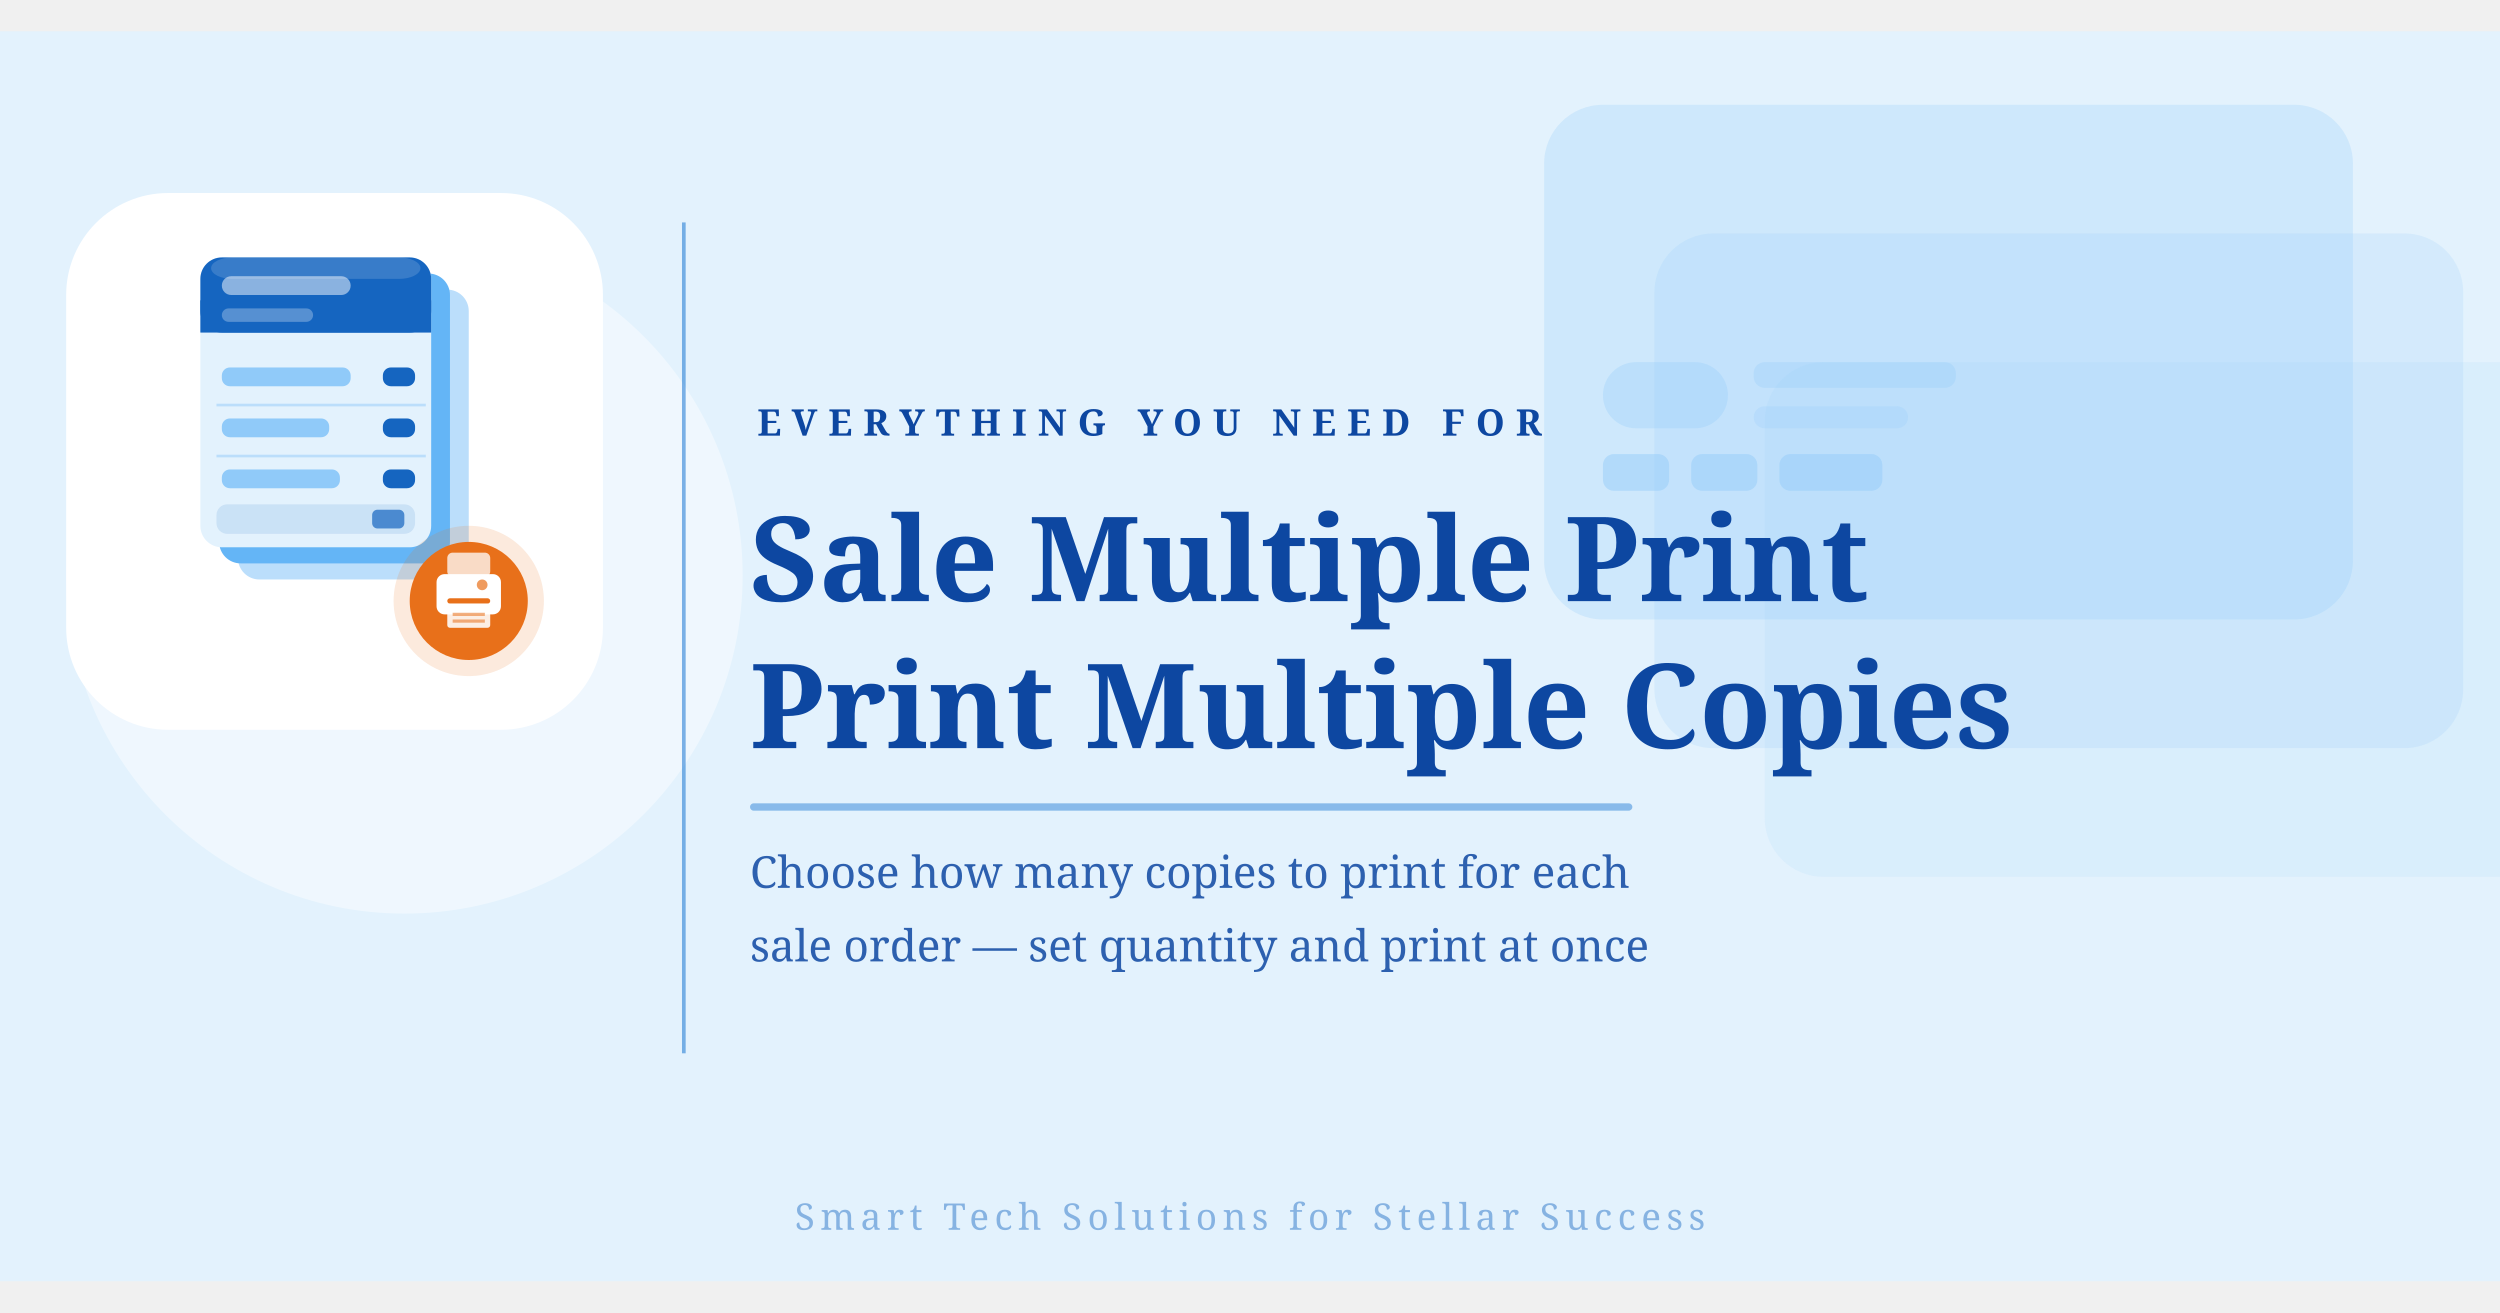
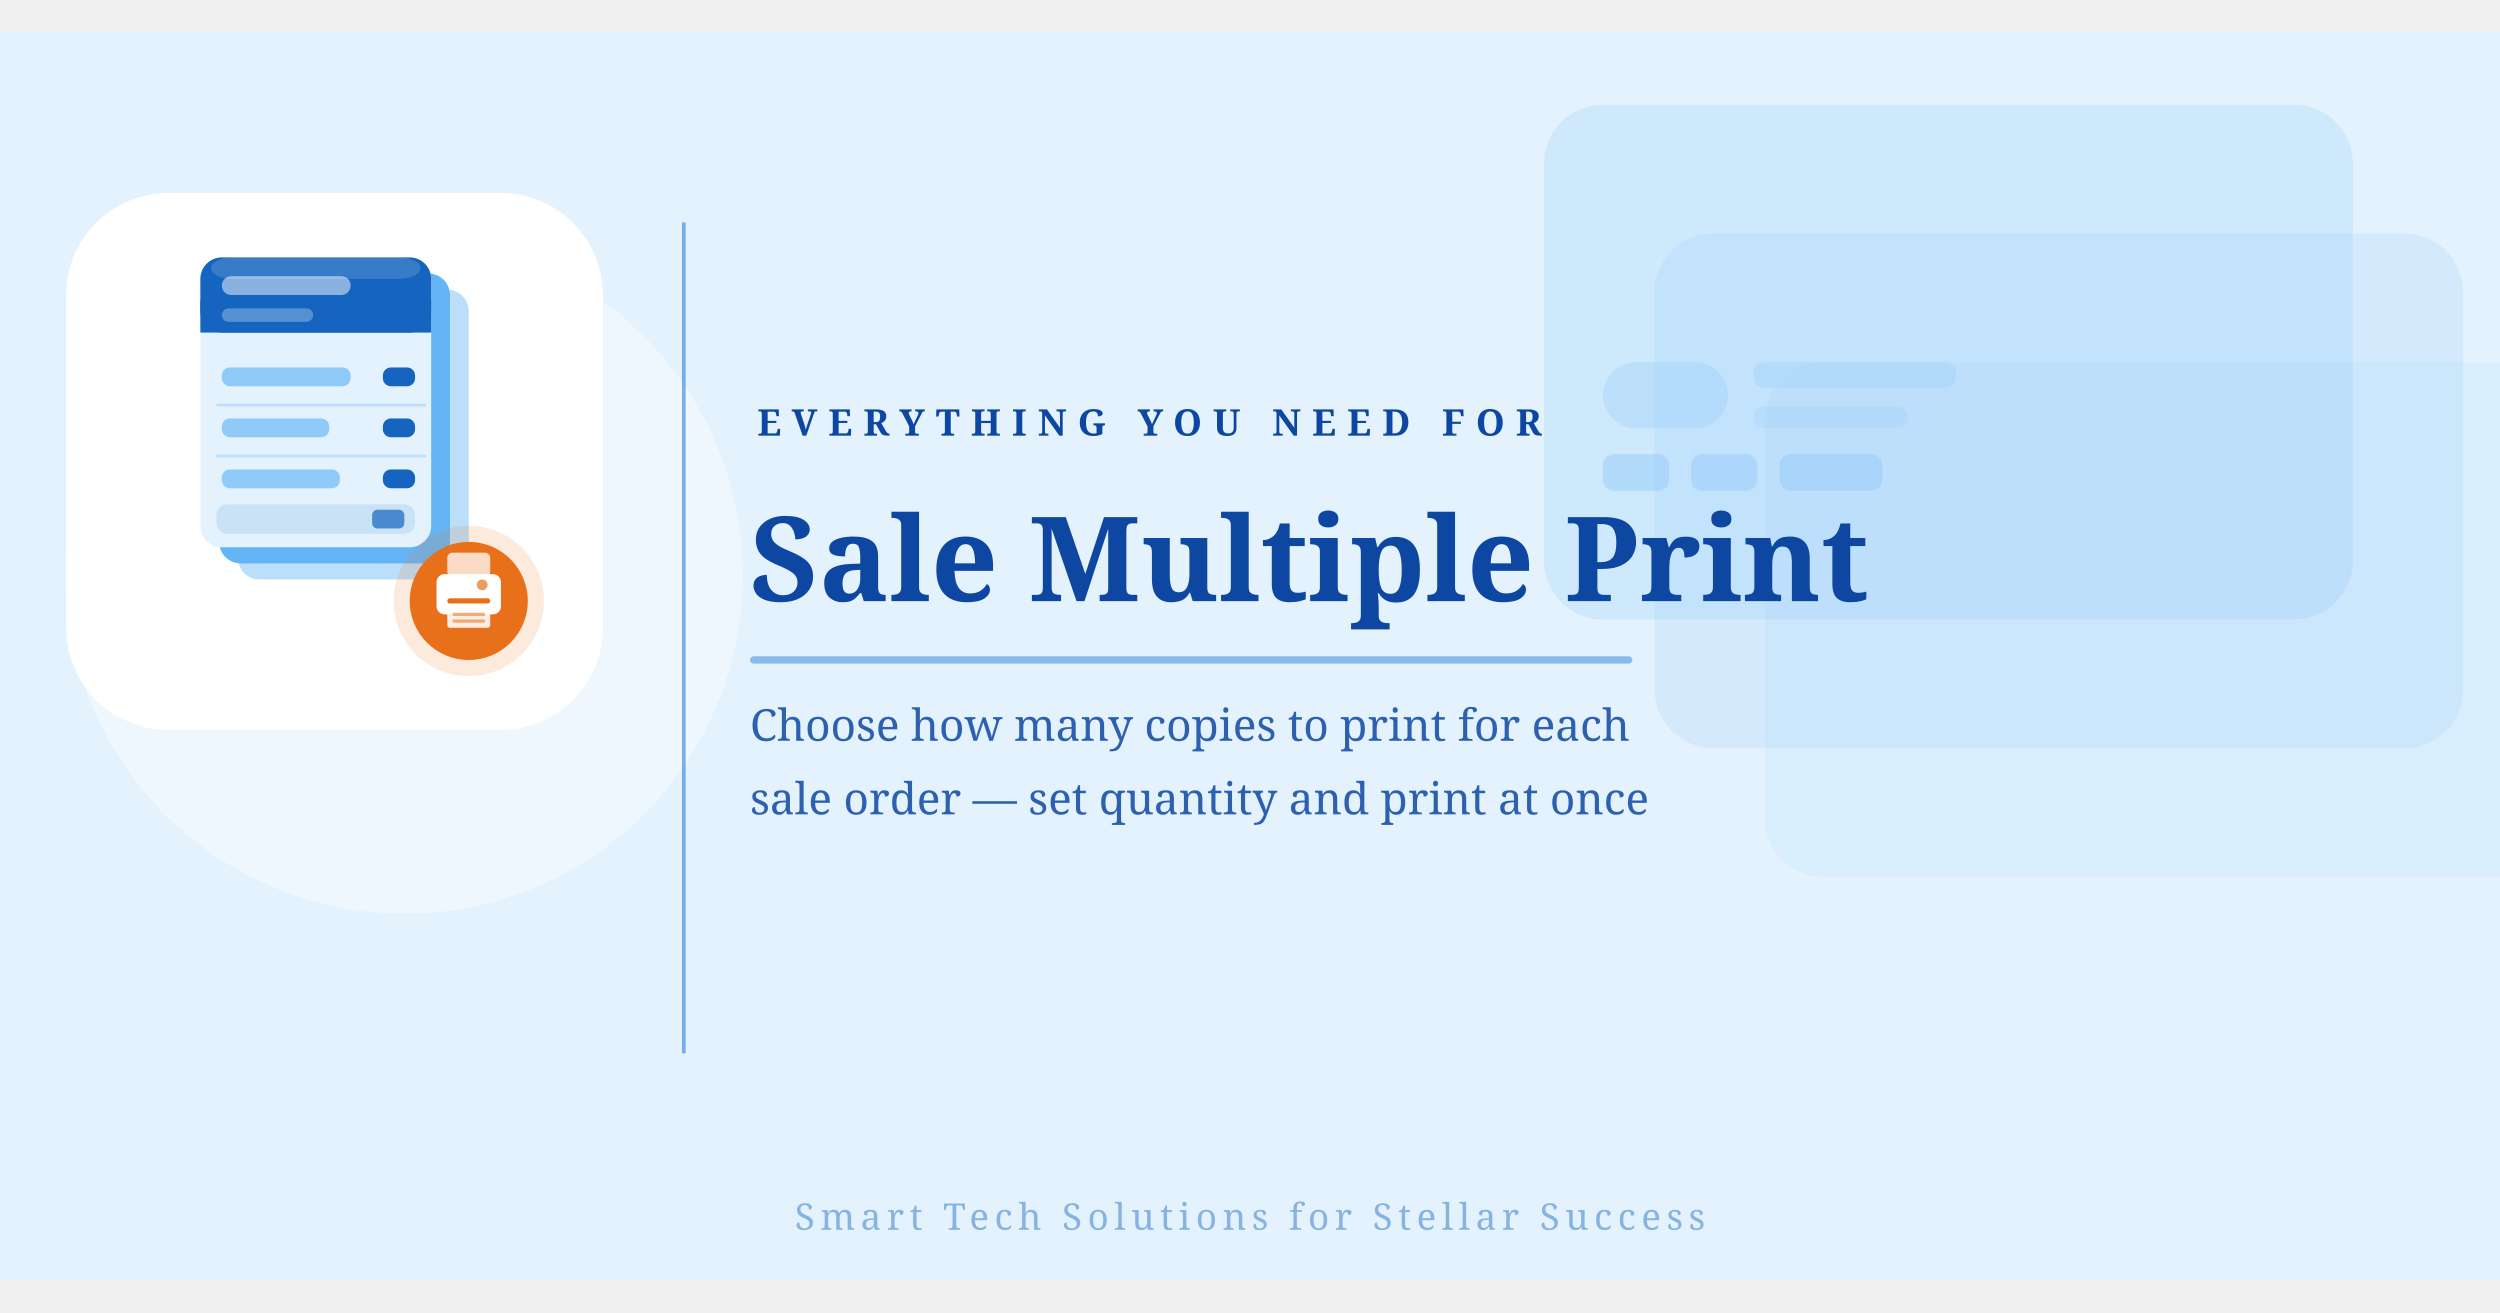
<svg xmlns="http://www.w3.org/2000/svg" width="1200" height="630" viewBox="0 0 680 340">
  <rect width="680" height="340" fill="#E3F2FD" />
  <rect x="420" y="20" width="220" height="140" rx="16" fill="#90CAF9" opacity="0.25" />
  <rect x="450" y="55" width="220" height="140" rx="16" fill="#90CAF9" opacity="0.18" />
  <rect x="480" y="90" width="220" height="140" rx="16" fill="#90CAF9" opacity="0.12" />
  <rect x="436" y="90" width="34" height="18" rx="9" fill="#90CAF9" opacity="0.30" />
  <rect x="477" y="90" width="55" height="7" rx="3" fill="#90CAF9" opacity="0.28" />
  <rect x="477" y="102" width="42" height="6" rx="3" fill="#90CAF9" opacity="0.22" />
  <rect x="436" y="115" width="18" height="10" rx="3" fill="#90CAF9" opacity="0.45" />
  <rect x="460" y="115" width="18" height="10" rx="3" fill="#90CAF9" opacity="0.45" />
  <rect x="484" y="115" width="28" height="10" rx="3" fill="#90CAF9" opacity="0.45" />
  <circle cx="110" cy="148" r="92" fill="white" opacity="0.42" />
  <g transform="translate(18,44) scale(0.73)">
    <rect width="200" height="200" rx="38" fill="#FFFFFF" />
    <rect x="64" y="36" width="86" height="108" rx="8" fill="#BBDEFB" />
    <rect x="57" y="30" width="86" height="108" rx="8" fill="#64B5F6" />
    <rect x="50" y="24" width="86" height="108" rx="8" fill="#E3F2FD" />
    <rect x="50" y="24" width="86" height="28" rx="8" fill="#1565C0" />
    <rect x="50" y="40" width="86" height="12" fill="#1565C0" />
    <rect x="58" y="31" width="48" height="7" rx="3.5" fill="white" opacity="0.5" />
    <rect x="58" y="43" width="34" height="5" rx="2.5" fill="white" opacity="0.28" />
    <rect x="54" y="24" width="78" height="8" rx="8" fill="white" opacity="0.15" />
    <rect x="58" y="65" width="48" height="7" rx="3" fill="#90CAF9" />
    <rect x="118" y="65" width="12" height="7" rx="3" fill="#1565C0" />
    <line x1="56" y1="79" x2="134" y2="79" stroke="#BBDEFB" stroke-width="1" />
    <rect x="58" y="84" width="40" height="7" rx="3" fill="#90CAF9" />
    <rect x="118" y="84" width="12" height="7" rx="3" fill="#1565C0" />
    <line x1="56" y1="98" x2="134" y2="98" stroke="#BBDEFB" stroke-width="1" />
    <rect x="58" y="103" width="44" height="7" rx="3" fill="#90CAF9" />
    <rect x="118" y="103" width="12" height="7" rx="3" fill="#1565C0" />
    <rect x="56" y="116" width="74" height="11" rx="4" fill="#1565C0" opacity="0.12" />
    <rect x="114" y="118" width="12" height="7" rx="2" fill="#1565C0" opacity="0.7" />
    <circle cx="150" cy="152" r="28" fill="#E8701A" opacity="0.15" />
    <circle cx="150" cy="152" r="22" fill="#E8701A" />
    <rect x="142" y="134" width="16" height="9" rx="2" fill="white" opacity="0.75" />
    <rect x="138" y="142" width="24" height="15" rx="3" fill="white" />
    <rect x="142" y="151" width="16" height="2" rx="1" fill="#E8701A" />
    <rect x="142" y="153" width="16" height="9" rx="1" fill="rgba(255,255,255,0.88)" />
    <line x1="144" y1="157" x2="156" y2="157" stroke="#E8701A" stroke-width="1.2" opacity="0.55" />
    <line x1="144" y1="159.5" x2="156" y2="159.5" stroke="#E8701A" stroke-width="1.2" opacity="0.55" />
    <circle cx="155" cy="146" r="2" fill="#E8701A" opacity="0.7" />
  </g>
  <line x1="186" y1="52" x2="186" y2="278" stroke="#1976D2" stroke-width="1" opacity="0.55" />
  <text x="206" y="110" font-family="Georgia,serif" font-size="10" fill="#0D47A1" letter-spacing="3" font-weight="bold">EVERYTHING YOU NEED FOR</text>
  <text x="204" y="155" font-family="Georgia,serif" font-size="32" fill="#0D47A1" font-weight="bold">Sale Multiple Print</text>
-   <text x="204" y="195" font-family="Georgia,serif" font-size="32" fill="#0D47A1" font-weight="bold">Print Multiple Copies</text>
-   <rect x="204" y="210" width="240" height="2" rx="1" fill="#1976D2" opacity="0.45" />
-   <text x="204" y="233" font-family="Georgia,serif" font-size="12" fill="#0D47A1" opacity="0.85">Choose how many copies to print for each</text>
-   <text x="204" y="253" font-family="Georgia,serif" font-size="12" fill="#0D47A1" opacity="0.85">sale order — set quantity and print at once</text>
+   <rect x="204" y="170" width="240" height="2" rx="1" fill="#1976D2" opacity="0.45" />
+   <text x="204" y="193" font-family="Georgia,serif" font-size="12" fill="#0D47A1" opacity="0.85">Choose how many copies to print for each</text>
+   <text x="204" y="213" font-family="Georgia,serif" font-size="12" fill="#0D47A1" opacity="0.85">sale order — set quantity and print at once</text>
  <text x="340" y="326" font-family="Georgia,serif" font-size="10" fill="#1565C0" text-anchor="middle" opacity="0.45" letter-spacing="1.5">Smart Tech Solutions for Stellar Success</text>
</svg>
